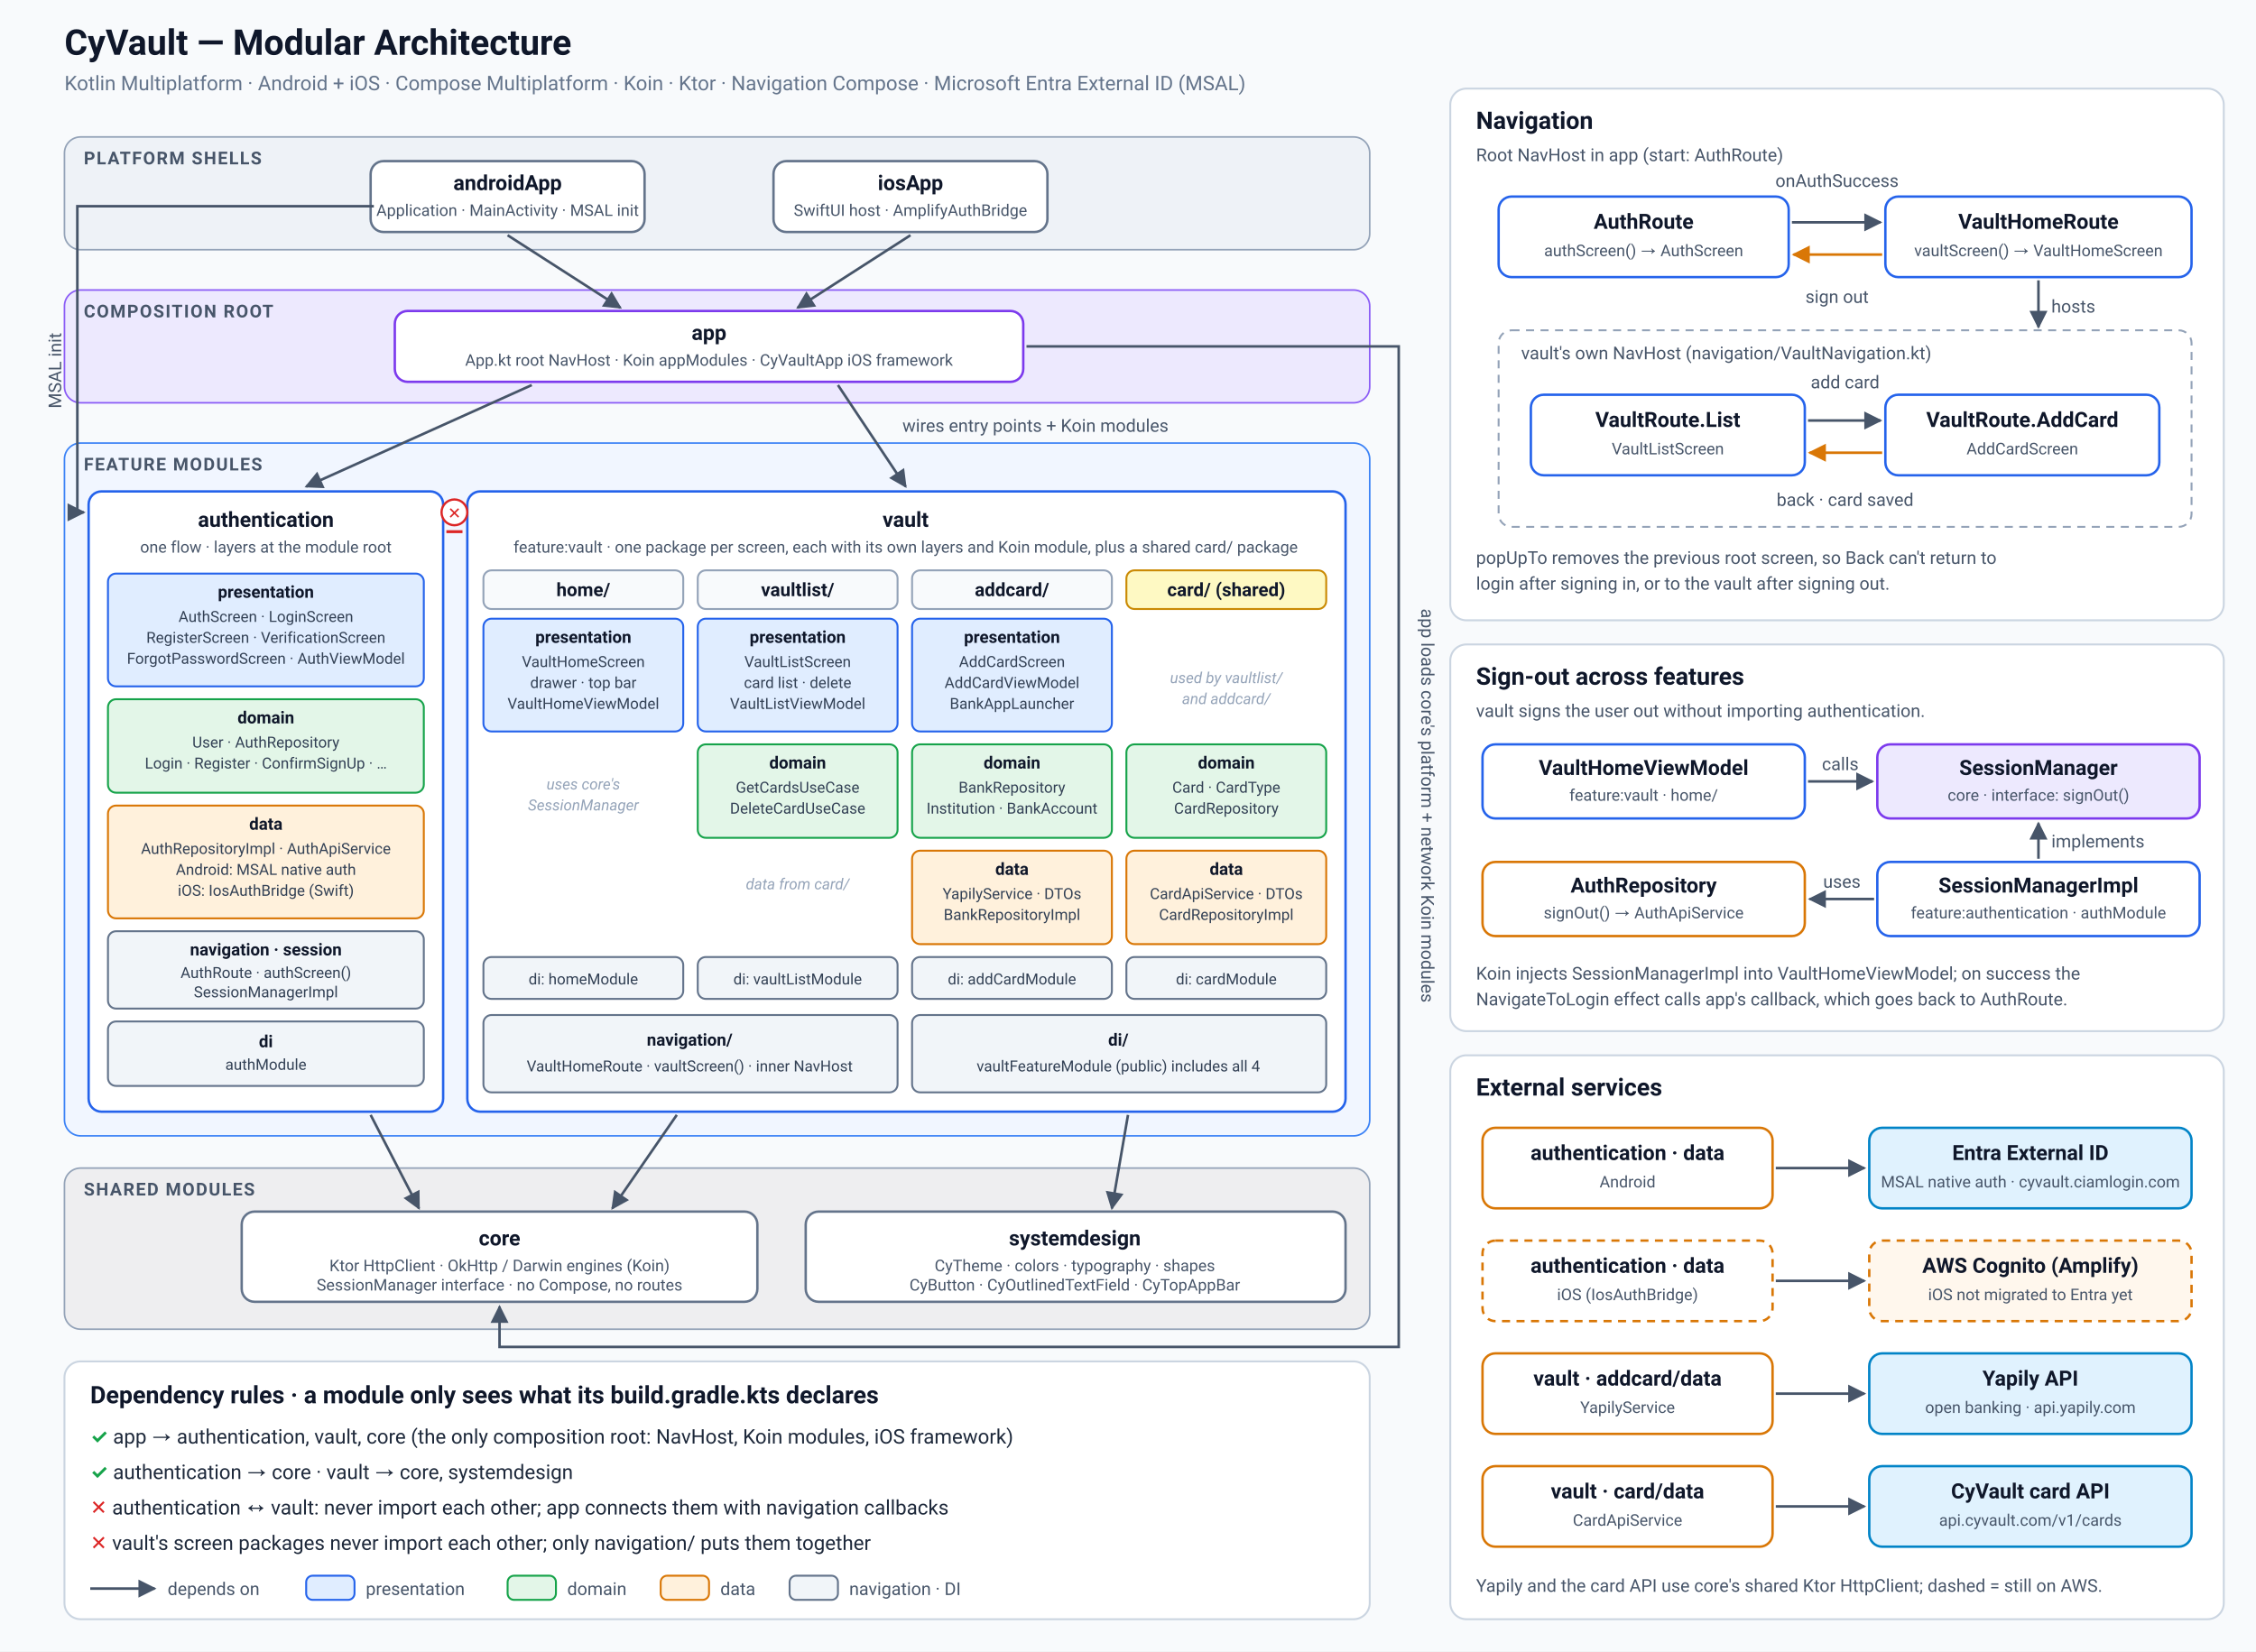
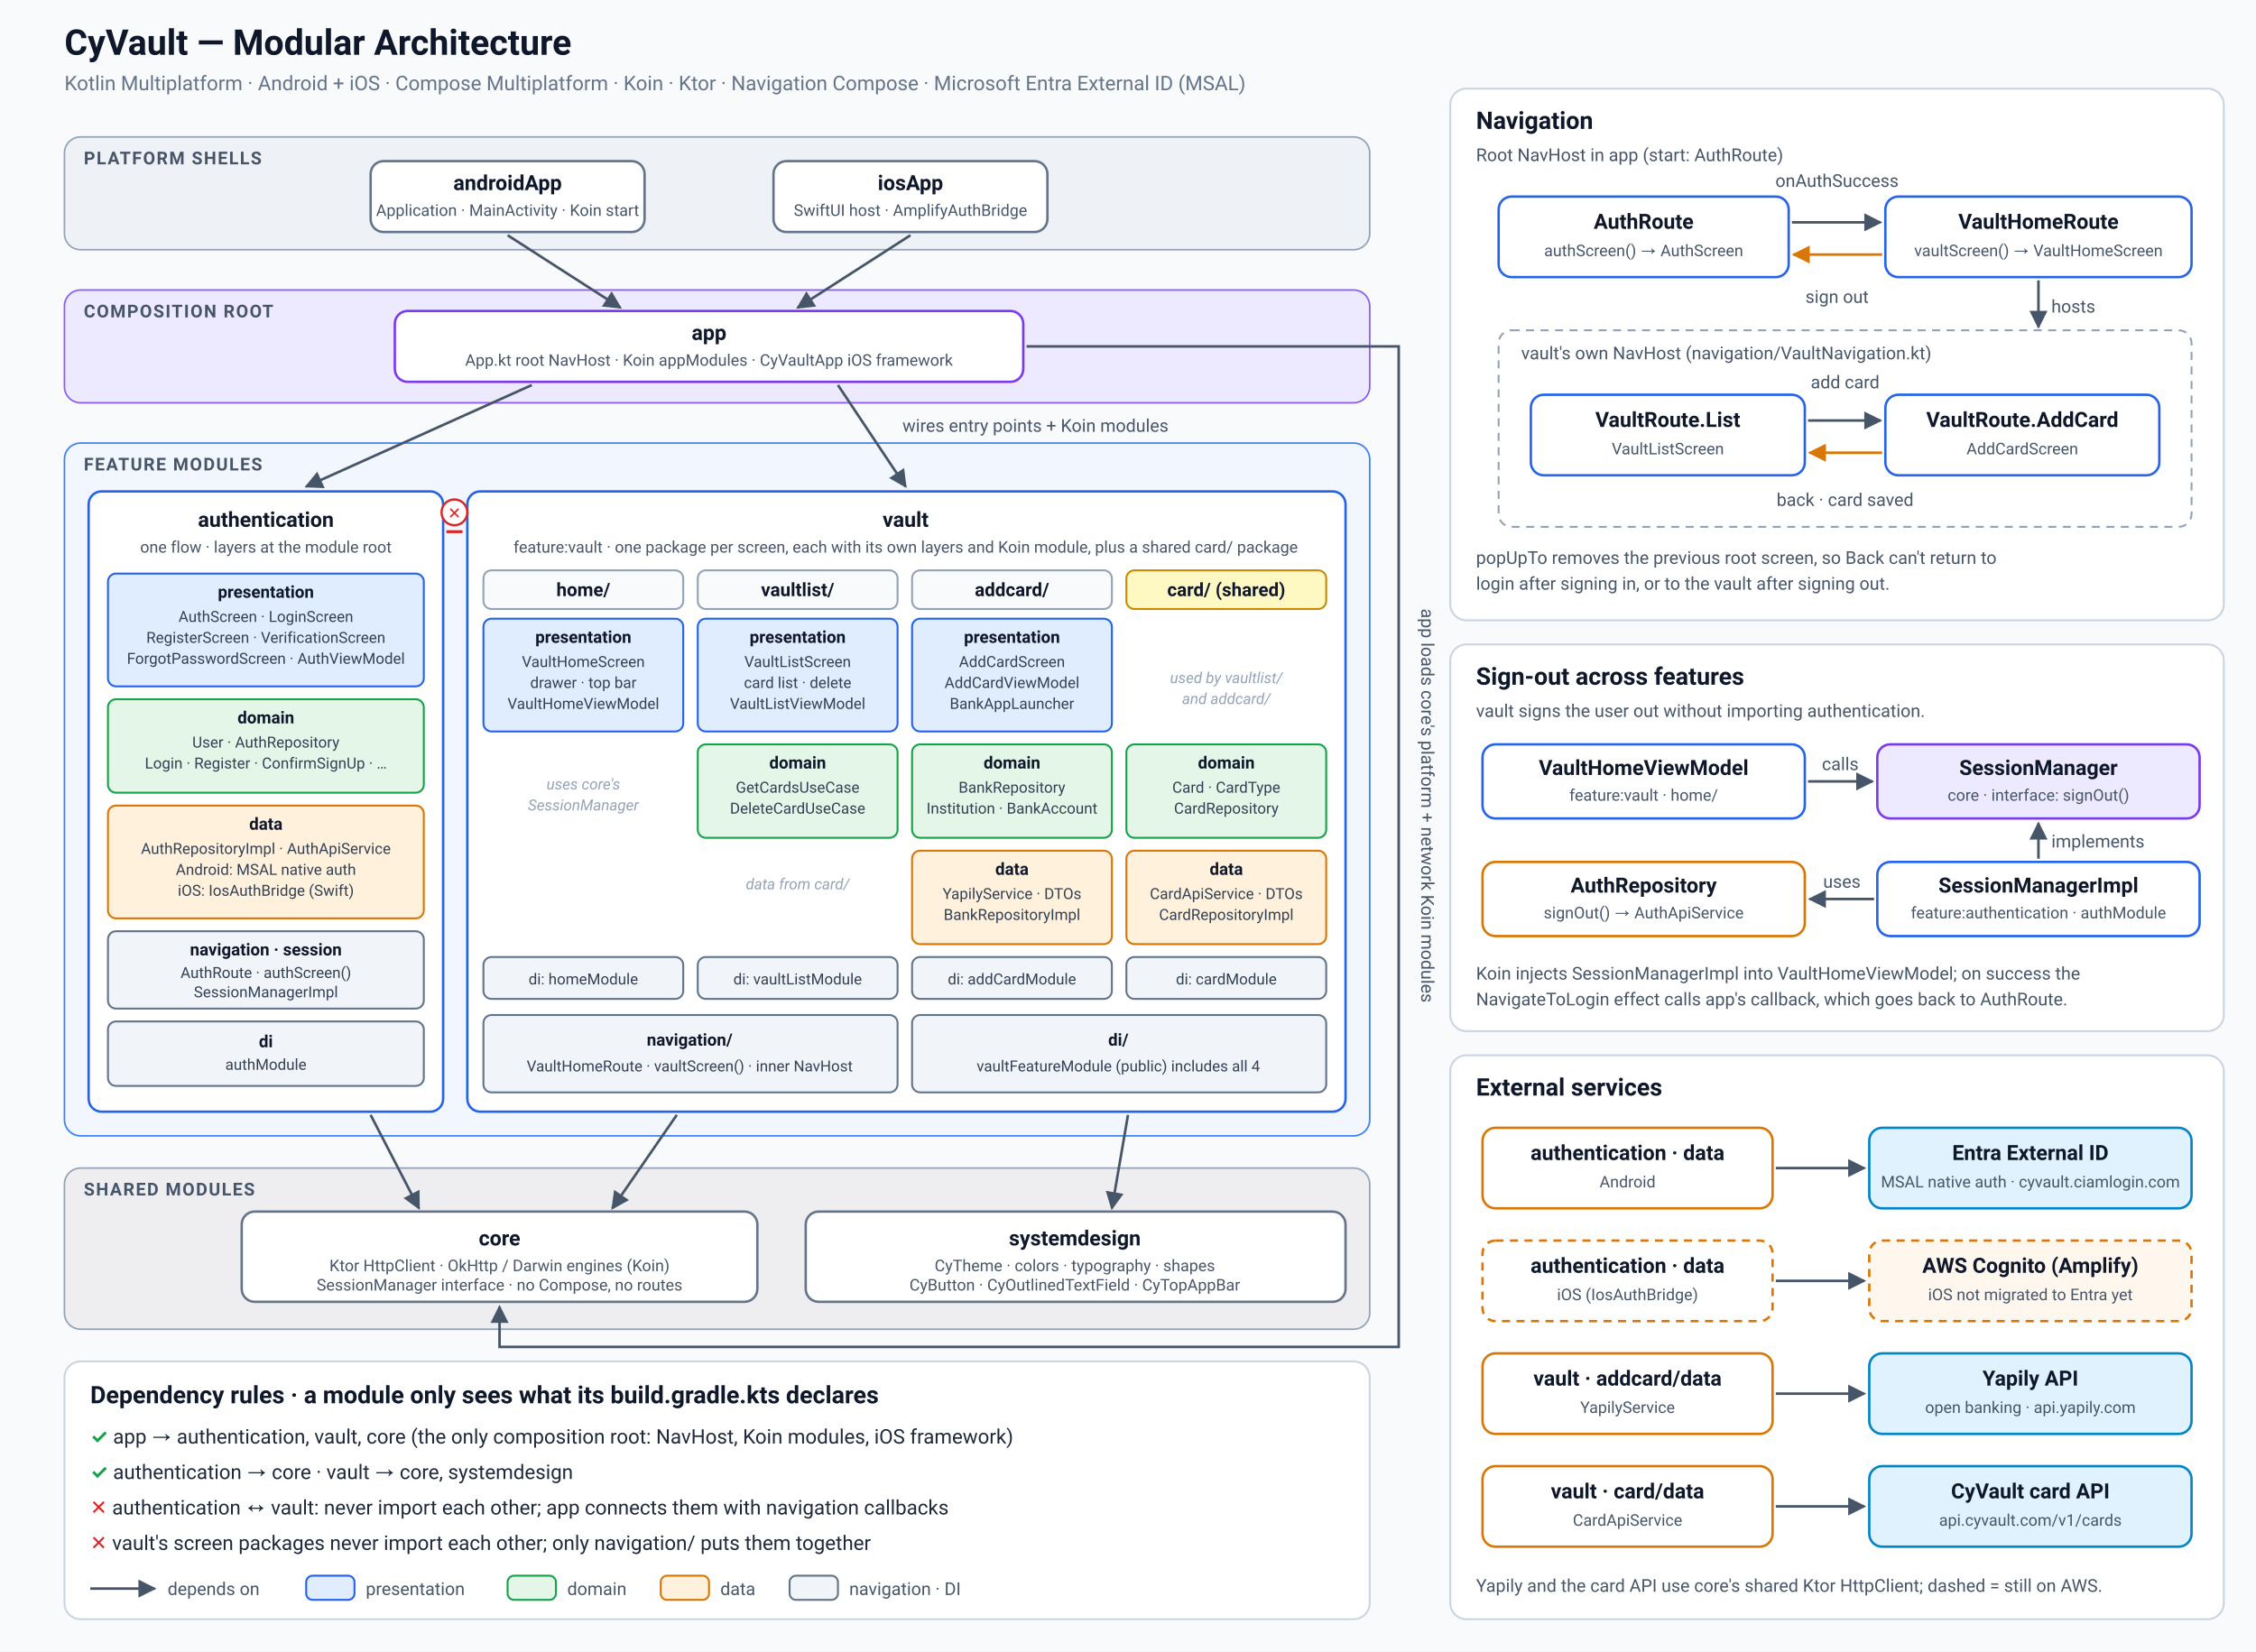
<svg xmlns="http://www.w3.org/2000/svg" viewBox="0 0 1400 1025" width="1400" height="1025" font-family="-apple-system, 'Segoe UI', Roboto, Helvetica, Arial, sans-serif">
  <defs>
    <marker id="arrow" viewBox="0 0 10 10" refX="9" refY="5" markerWidth="7" markerHeight="7" orient="auto-start-reverse">
      <path d="M0,0 L10,5 L0,10 z" fill="#475569" />
    </marker>
    <marker id="arrowOrange" viewBox="0 0 10 10" refX="9" refY="5" markerWidth="7" markerHeight="7" orient="auto-start-reverse">
      <path d="M0,0 L10,5 L0,10 z" fill="#D97706" />
    </marker>
    <marker id="arrowRed" viewBox="0 0 10 10" refX="9" refY="5" markerWidth="7" markerHeight="7" orient="auto-start-reverse">
      <path d="M0,0 L10,5 L0,10 z" fill="#DC2626" />
    </marker>
    <style>
      .t-title { font-size: 22px; font-weight: 700; fill: #0F172A; }
      .t-sub { font-size: 12.5px; fill: #64748B; }
      .t-panel { font-size: 15px; font-weight: 700; fill: #0F172A; }
      .t-band { font-size: 11px; font-weight: 700; letter-spacing: 0.8px; fill: #475569; }
      .t-box { font-size: 13px; font-weight: 700; fill: #0F172A; text-anchor: middle; }
      .t-boxsub { font-size: 10px; fill: #475569; text-anchor: middle; }
      .t-pkg { font-size: 11.5px; font-weight: 700; fill: #0F172A; text-anchor: middle; }
      .t-chip { font-size: 10.5px; font-weight: 700; fill: #0F172A; text-anchor: middle; }
      .t-chipsub { font-size: 9.5px; fill: #334155; text-anchor: middle; }
      .t-empty { font-size: 9.5px; font-style: italic; fill: #94A3B8; text-anchor: middle; }
      .t-small { font-size: 11px; fill: #475569; }
      .t-rule { font-size: 12.5px; fill: #1E293B; }
      .box { fill: #FFFFFF; stroke-width: 1.5; }
      .ui { fill: #E0EDFF; stroke: #2563EB; stroke-width: 1.2; }
      .dom { fill: #E3F6E8; stroke: #16A34A; stroke-width: 1.2; }
      .dat { fill: #FFF1DC; stroke: #D97706; stroke-width: 1.2; }
      .wire { fill: #F1F5F9; stroke: #64748B; stroke-width: 1.2; }
      .pkg { fill: #F8FAFC; stroke: #94A3B8; stroke-width: 1.2; }
      .dep { stroke: #475569; stroke-width: 1.6; fill: none; marker-end: url(#arrow); }
      .back { stroke: #D97706; stroke-width: 1.6; fill: none; marker-end: url(#arrowOrange); }
      .panel { fill: #FFFFFF; stroke: #CBD5E1; stroke-width: 1.2; }
    </style>
  </defs>
  <rect width="1400" height="1025" fill="#F8FAFC" />
  <text x="40" y="34" class="t-title">CyVault — Modular Architecture</text>
  <text x="40" y="56" class="t-sub">Kotlin Multiplatform · Android + iOS · Compose Multiplatform · Koin · Ktor · Navigation Compose · Microsoft Entra External ID (MSAL)</text>
  <rect x="40" y="85" width="810" height="70" rx="10" fill="#EEF2F7" stroke="#94A3B8" />
  <text x="52" y="102" class="t-band">PLATFORM SHELLS</text>
  <rect x="230" y="100" width="170" height="44" rx="8" class="box" stroke="#64748B" />
  <text x="315" y="118" class="t-box">androidApp</text>
-   <text x="315" y="134" class="t-boxsub">Application · MainActivity · MSAL init</text>
+   <text x="315" y="134" class="t-boxsub">Application · MainActivity · Koin start</text>
  <rect x="480" y="100" width="170" height="44" rx="8" class="box" stroke="#64748B" />
  <text x="565" y="118" class="t-box">iosApp</text>
  <text x="565" y="134" class="t-boxsub">SwiftUI host · AmplifyAuthBridge</text>
  <rect x="40" y="180" width="810" height="70" rx="10" fill="#EDE9FE" stroke="#8B5CF6" />
  <text x="52" y="197" class="t-band">COMPOSITION ROOT</text>
  <rect x="245" y="193" width="390" height="44" rx="8" class="box" stroke="#7C3AED" />
  <text x="440" y="211" class="t-box">app</text>
  <text x="440" y="227" class="t-boxsub">App.kt root NavHost · Koin appModules · CyVaultApp iOS framework</text>
  <path d="M315 146 L385 191" class="dep" />
  <path d="M565 146 L495 191" class="dep" />
  <rect x="40" y="275" width="810" height="430" rx="10" fill="#F1F6FF" stroke="#3B82F6" />
  <text x="52" y="292" class="t-band">FEATURE MODULES</text>
  <rect x="55" y="305" width="220" height="385" rx="8" class="box" stroke="#2563EB" />
  <text x="165" y="327" class="t-box">authentication</text>
  <text x="165" y="343" class="t-boxsub">one flow · layers at the module root</text>
  <rect x="67" y="356" width="196" height="70" rx="5" class="ui" />
  <text x="165" y="371" class="t-chip">presentation</text>
  <text x="165" y="386" class="t-chipsub">AuthScreen · LoginScreen</text>
  <text x="165" y="399" class="t-chipsub">RegisterScreen · VerificationScreen</text>
  <text x="165" y="412" class="t-chipsub">ForgotPasswordScreen · AuthViewModel</text>
  <rect x="67" y="434" width="196" height="58" rx="5" class="dom" />
  <text x="165" y="449" class="t-chip">domain</text>
  <text x="165" y="464" class="t-chipsub">User · AuthRepository</text>
  <text x="165" y="477" class="t-chipsub">Login · Register · ConfirmSignUp · …</text>
  <rect x="67" y="500" width="196" height="70" rx="5" class="dat" />
  <text x="165" y="515" class="t-chip">data</text>
  <text x="165" y="530" class="t-chipsub">AuthRepositoryImpl · AuthApiService</text>
  <text x="165" y="543" class="t-chipsub">Android: MSAL native auth</text>
  <text x="165" y="556" class="t-chipsub">iOS: IosAuthBridge (Swift)</text>
  <rect x="67" y="578" width="196" height="48" rx="5" class="wire" />
  <text x="165" y="593" class="t-chip">navigation · session</text>
  <text x="165" y="607" class="t-chipsub">AuthRoute · authScreen()</text>
  <text x="165" y="619" class="t-chipsub">SessionManagerImpl</text>
  <rect x="67" y="634" width="196" height="40" rx="5" class="wire" />
  <text x="165" y="650" class="t-chip">di</text>
  <text x="165" y="664" class="t-chipsub">authModule</text>
  <rect x="290" y="305" width="545" height="385" rx="8" class="box" stroke="#2563EB" />
  <text x="562" y="327" class="t-box">vault</text>
  <text x="562" y="343" class="t-boxsub">feature:vault · one package per screen, each with its own layers and Koin module, plus a shared card/ package</text>
  <rect x="300" y="354" width="124" height="24" rx="5" class="pkg" />
  <text x="362" y="370" class="t-pkg">home/</text>
  <rect x="433" y="354" width="124" height="24" rx="5" class="pkg" />
  <text x="495" y="370" class="t-pkg">vaultlist/</text>
  <rect x="566" y="354" width="124" height="24" rx="5" class="pkg" />
  <text x="628" y="370" class="t-pkg">addcard/</text>
  <rect x="699" y="354" width="124" height="24" rx="5" fill="#FEF9C3" stroke="#CA8A04" stroke-width="1.2" />
  <text x="761" y="370" class="t-pkg">card/ (shared)</text>
  <rect x="300" y="384" width="124" height="70" rx="5" class="ui" />
  <text x="362" y="399" class="t-chip">presentation</text>
  <text x="362" y="414" class="t-chipsub">VaultHomeScreen</text>
  <text x="362" y="427" class="t-chipsub">drawer · top bar</text>
  <text x="362" y="440" class="t-chipsub">VaultHomeViewModel</text>
  <text x="362" y="490" class="t-empty">uses core's</text>
  <text x="362" y="503" class="t-empty">SessionManager</text>
  <rect x="300" y="594" width="124" height="26" rx="5" class="wire" />
  <text x="362" y="611" class="t-chipsub">di: homeModule</text>
  <rect x="433" y="384" width="124" height="70" rx="5" class="ui" />
  <text x="495" y="399" class="t-chip">presentation</text>
  <text x="495" y="414" class="t-chipsub">VaultListScreen</text>
  <text x="495" y="427" class="t-chipsub">card list · delete</text>
  <text x="495" y="440" class="t-chipsub">VaultListViewModel</text>
  <rect x="433" y="462" width="124" height="58" rx="5" class="dom" />
  <text x="495" y="477" class="t-chip">domain</text>
  <text x="495" y="492" class="t-chipsub">GetCardsUseCase</text>
  <text x="495" y="505" class="t-chipsub">DeleteCardUseCase</text>
  <text x="495" y="552" class="t-empty">data from card/</text>
  <rect x="433" y="594" width="124" height="26" rx="5" class="wire" />
  <text x="495" y="611" class="t-chipsub">di: vaultListModule</text>
  <rect x="566" y="384" width="124" height="70" rx="5" class="ui" />
  <text x="628" y="399" class="t-chip">presentation</text>
  <text x="628" y="414" class="t-chipsub">AddCardScreen</text>
  <text x="628" y="427" class="t-chipsub">AddCardViewModel</text>
  <text x="628" y="440" class="t-chipsub">BankAppLauncher</text>
  <rect x="566" y="462" width="124" height="58" rx="5" class="dom" />
  <text x="628" y="477" class="t-chip">domain</text>
  <text x="628" y="492" class="t-chipsub">BankRepository</text>
  <text x="628" y="505" class="t-chipsub">Institution · BankAccount</text>
  <rect x="566" y="528" width="124" height="58" rx="5" class="dat" />
  <text x="628" y="543" class="t-chip">data</text>
  <text x="628" y="558" class="t-chipsub">YapilyService · DTOs</text>
  <text x="628" y="571" class="t-chipsub">BankRepositoryImpl</text>
  <rect x="566" y="594" width="124" height="26" rx="5" class="wire" />
  <text x="628" y="611" class="t-chipsub">di: addCardModule</text>
  <text x="761" y="424" class="t-empty">used by vaultlist/</text>
  <text x="761" y="437" class="t-empty">and addcard/</text>
  <rect x="699" y="462" width="124" height="58" rx="5" class="dom" />
  <text x="761" y="477" class="t-chip">domain</text>
  <text x="761" y="492" class="t-chipsub">Card · CardType</text>
  <text x="761" y="505" class="t-chipsub">CardRepository</text>
  <rect x="699" y="528" width="124" height="58" rx="5" class="dat" />
  <text x="761" y="543" class="t-chip">data</text>
  <text x="761" y="558" class="t-chipsub">CardApiService · DTOs</text>
  <text x="761" y="571" class="t-chipsub">CardRepositoryImpl</text>
  <rect x="699" y="594" width="124" height="26" rx="5" class="wire" />
  <text x="761" y="611" class="t-chipsub">di: cardModule</text>
  <rect x="300" y="630" width="257" height="48" rx="5" class="wire" />
  <text x="428" y="649" class="t-chip">navigation/</text>
  <text x="428" y="665" class="t-chipsub">VaultHomeRoute · vaultScreen() · inner NavHost</text>
  <rect x="566" y="630" width="257" height="48" rx="5" class="wire" />
  <text x="694" y="649" class="t-chip">di/</text>
  <text x="694" y="665" class="t-chipsub">vaultFeatureModule (public) includes all 4</text>
  <path d="M330 239 L190 302" class="dep" />
  <path d="M520 239 L562 302" class="dep" />
  <text x="560" y="268" class="t-small">wires entry points + Koin modules</text>
-   <path d="M232 128 H48 V318 H52" class="dep" />
-   <text x="38" y="230" class="t-small" transform="rotate(-90 38 230)" text-anchor="middle">MSAL init</text>
  <path d="M277 330 L287 330" stroke="#DC2626" stroke-width="1.8" fill="none" />
  <circle cx="282" cy="318" r="8" fill="#FFFFFF" stroke="#DC2626" stroke-width="1.4" />
  <text x="282" y="322" font-size="10" font-weight="700" fill="#DC2626" text-anchor="middle">✕</text>
  <rect x="40" y="725" width="810" height="100" rx="10" fill="#EEEEF0" stroke="#94A3B8" />
  <text x="52" y="742" class="t-band">SHARED MODULES</text>
  <rect x="150" y="752" width="320" height="56" rx="8" class="box" stroke="#64748B" />
  <text x="310" y="773" class="t-box">core</text>
  <text x="310" y="789" class="t-boxsub">Ktor HttpClient · OkHttp / Darwin engines (Koin)</text>
  <text x="310" y="801" class="t-boxsub">SessionManager interface · no Compose, no routes</text>
  <rect x="500" y="752" width="335" height="56" rx="8" class="box" stroke="#64748B" />
  <text x="667" y="773" class="t-box">systemdesign</text>
  <text x="667" y="789" class="t-boxsub">CyTheme · colors · typography · shapes</text>
  <text x="667" y="801" class="t-boxsub">CyButton · CyOutlinedTextField · CyTopAppBar</text>
  <path d="M230 692 L260 750" class="dep" />
  <path d="M420 692 L380 750" class="dep" />
  <path d="M700 692 L690 750" class="dep" />
  <path d="M637 215 H868 V836 H310 V811" class="dep" />
  <text x="882" y="500" class="t-small" transform="rotate(90 882 500)" text-anchor="middle">app loads core's platform + network Koin modules</text>
  <rect x="40" y="845" width="810" height="160" rx="10" class="panel" />
  <text x="56" y="871" class="t-panel">Dependency rules · a module only sees what its build.gradle.kts declares</text>
  <text x="56" y="896" class="t-rule">
    <tspan fill="#16A34A" font-weight="700">✓</tspan>  app  →  authentication, vault, core   (the only composition root: NavHost, Koin modules, iOS framework)</text>
  <text x="56" y="918" class="t-rule">
    <tspan fill="#16A34A" font-weight="700">✓</tspan>  authentication  →  core     ·     vault  →  core, systemdesign</text>
  <text x="56" y="940" class="t-rule">
    <tspan fill="#DC2626" font-weight="700">✕</tspan>  authentication ↔ vault: never import each other; app connects them with navigation callbacks</text>
  <text x="56" y="962" class="t-rule">
    <tspan fill="#DC2626" font-weight="700">✕</tspan>  vault's screen packages never import each other; only navigation/ puts them together</text>
  <line x1="56" y1="986" x2="96" y2="986" class="dep" />
  <text x="104" y="990" class="t-small">depends on</text>
  <rect x="190" y="978" width="30" height="15" rx="4" class="ui" />
  <text x="227" y="990" class="t-small">presentation</text>
  <rect x="315" y="978" width="30" height="15" rx="4" class="dom" />
  <text x="352" y="990" class="t-small">domain</text>
  <rect x="410" y="978" width="30" height="15" rx="4" class="dat" />
  <text x="447" y="990" class="t-small">data</text>
  <rect x="490" y="978" width="30" height="15" rx="4" class="wire" />
  <text x="527" y="990" class="t-small">navigation · DI</text>
  <rect x="900" y="55" width="480" height="330" rx="10" class="panel" />
  <text x="916" y="80" class="t-panel">Navigation</text>
  <text x="916" y="100" class="t-small">Root NavHost in app (start: AuthRoute)</text>
  <rect x="930" y="122" width="180" height="50" rx="8" class="box" stroke="#2563EB" />
  <text x="1020" y="142" class="t-box">AuthRoute</text>
  <text x="1020" y="159" class="t-boxsub">authScreen() → AuthScreen</text>
  <rect x="1170" y="122" width="190" height="50" rx="8" class="box" stroke="#2563EB" />
  <text x="1265" y="142" class="t-box">VaultHomeRoute</text>
  <text x="1265" y="159" class="t-boxsub">vaultScreen() → VaultHomeScreen</text>
  <path d="M1112 138 L1167 138" class="dep" />
  <text x="1140" y="116" class="t-small" text-anchor="middle">onAuthSuccess</text>
  <path d="M1168 158 L1113 158" class="back" />
  <text x="1140" y="188" class="t-small" text-anchor="middle">sign out</text>
  <rect x="930" y="205" width="430" height="122" rx="8" fill="#FFFFFF" stroke="#94A3B8" stroke-width="1.2" stroke-dasharray="5 4" />
  <text x="944" y="223" class="t-small">vault's own NavHost (navigation/VaultNavigation.kt)</text>
  <path d="M1265 174 L1265 203" class="dep" />
  <text x="1273" y="194" class="t-small">hosts</text>
  <rect x="950" y="245" width="170" height="50" rx="8" class="box" stroke="#2563EB" />
  <text x="1035" y="265" class="t-box">VaultRoute.List</text>
  <text x="1035" y="282" class="t-boxsub">VaultListScreen</text>
  <rect x="1170" y="245" width="170" height="50" rx="8" class="box" stroke="#2563EB" />
  <text x="1255" y="265" class="t-box">VaultRoute.AddCard</text>
  <text x="1255" y="282" class="t-boxsub">AddCardScreen</text>
  <path d="M1122 261 L1167 261" class="dep" />
  <text x="1145" y="241" class="t-small" text-anchor="middle">add card</text>
  <path d="M1168 281 L1123 281" class="back" />
  <text x="1145" y="314" class="t-small" text-anchor="middle">back · card saved</text>
  <text x="916" y="350" class="t-small">popUpTo removes the previous root screen, so Back can't return to</text>
  <text x="916" y="366" class="t-small">login after signing in, or to the vault after signing out.</text>
  <rect x="900" y="400" width="480" height="240" rx="10" class="panel" />
  <text x="916" y="425" class="t-panel">Sign-out across features</text>
  <text x="916" y="445" class="t-small">vault signs the user out without importing authentication.</text>
  <rect x="920" y="462" width="200" height="46" rx="8" class="box" stroke="#2563EB" />
  <text x="1020" y="481" class="t-box">VaultHomeViewModel</text>
  <text x="1020" y="497" class="t-boxsub">feature:vault · home/</text>
  <rect x="1165" y="462" width="200" height="46" rx="8" fill="#EDE9FE" stroke="#7C3AED" stroke-width="1.5" />
  <text x="1265" y="481" class="t-box">SessionManager</text>
  <text x="1265" y="497" class="t-boxsub">core · interface: signOut()</text>
  <rect x="1165" y="535" width="200" height="46" rx="8" class="box" stroke="#2563EB" />
  <text x="1265" y="554" class="t-box">SessionManagerImpl</text>
  <text x="1265" y="570" class="t-boxsub">feature:authentication · authModule</text>
  <rect x="920" y="535" width="200" height="46" rx="8" class="box" stroke="#D97706" />
  <text x="1020" y="554" class="t-box">AuthRepository</text>
  <text x="1020" y="570" class="t-boxsub">signOut() → AuthApiService</text>
  <path d="M1122 485 L1162 485" class="dep" />
  <text x="1142" y="478" class="t-small" text-anchor="middle">calls</text>
  <path d="M1265 533 L1265 511" class="dep" />
  <text x="1273" y="526" class="t-small">implements</text>
  <path d="M1163 558 L1123 558" class="dep" />
  <text x="1143" y="551" class="t-small" text-anchor="middle">uses</text>
  <text x="916" y="608" class="t-small">Koin injects SessionManagerImpl into VaultHomeViewModel; on success the</text>
  <text x="916" y="624" class="t-small">NavigateToLogin effect calls app's callback, which goes back to AuthRoute.</text>
  <rect x="900" y="655" width="480" height="350" rx="10" class="panel" />
  <text x="916" y="680" class="t-panel">External services</text>
  <rect x="920" y="700" width="180" height="50" rx="8" class="box" stroke="#D97706" />
  <text x="1010" y="720" class="t-box">authentication · data</text>
  <text x="1010" y="737" class="t-boxsub">Android</text>
  <rect x="1160" y="700" width="200" height="50" rx="8" fill="#E0F2FE" stroke="#0284C7" stroke-width="1.5" />
  <text x="1260" y="720" class="t-box">Entra External ID</text>
  <text x="1260" y="737" class="t-boxsub">MSAL native auth · cyvault.ciamlogin.com</text>
  <path d="M1102 725 L1157 725" class="dep" />
  <rect x="920" y="770" width="180" height="50" rx="8" class="box" stroke="#D97706" stroke-dasharray="5 4" />
  <text x="1010" y="790" class="t-box">authentication · data</text>
  <text x="1010" y="807" class="t-boxsub">iOS (IosAuthBridge)</text>
  <rect x="1160" y="770" width="200" height="50" rx="8" fill="#FFF7ED" stroke="#D97706" stroke-width="1.5" stroke-dasharray="5 4" />
  <text x="1260" y="790" class="t-box">AWS Cognito (Amplify)</text>
  <text x="1260" y="807" class="t-boxsub">iOS not migrated to Entra yet</text>
  <path d="M1102 795 L1157 795" class="dep" />
  <rect x="920" y="840" width="180" height="50" rx="8" class="box" stroke="#D97706" />
  <text x="1010" y="860" class="t-box">vault · addcard/data</text>
  <text x="1010" y="877" class="t-boxsub">YapilyService</text>
  <rect x="1160" y="840" width="200" height="50" rx="8" fill="#E0F2FE" stroke="#0284C7" stroke-width="1.5" />
  <text x="1260" y="860" class="t-box">Yapily API</text>
  <text x="1260" y="877" class="t-boxsub">open banking · api.yapily.com</text>
  <path d="M1102 865 L1157 865" class="dep" />
  <rect x="920" y="910" width="180" height="50" rx="8" class="box" stroke="#D97706" />
  <text x="1010" y="930" class="t-box">vault · card/data</text>
  <text x="1010" y="947" class="t-boxsub">CardApiService</text>
  <rect x="1160" y="910" width="200" height="50" rx="8" fill="#E0F2FE" stroke="#0284C7" stroke-width="1.5" />
  <text x="1260" y="930" class="t-box">CyVault card API</text>
  <text x="1260" y="947" class="t-boxsub">api.cyvault.com/v1/cards</text>
  <path d="M1102 935 L1157 935" class="dep" />
  <text x="916" y="988" class="t-small">Yapily and the card API use core's shared Ktor HttpClient; dashed = still on AWS.</text>
</svg>
